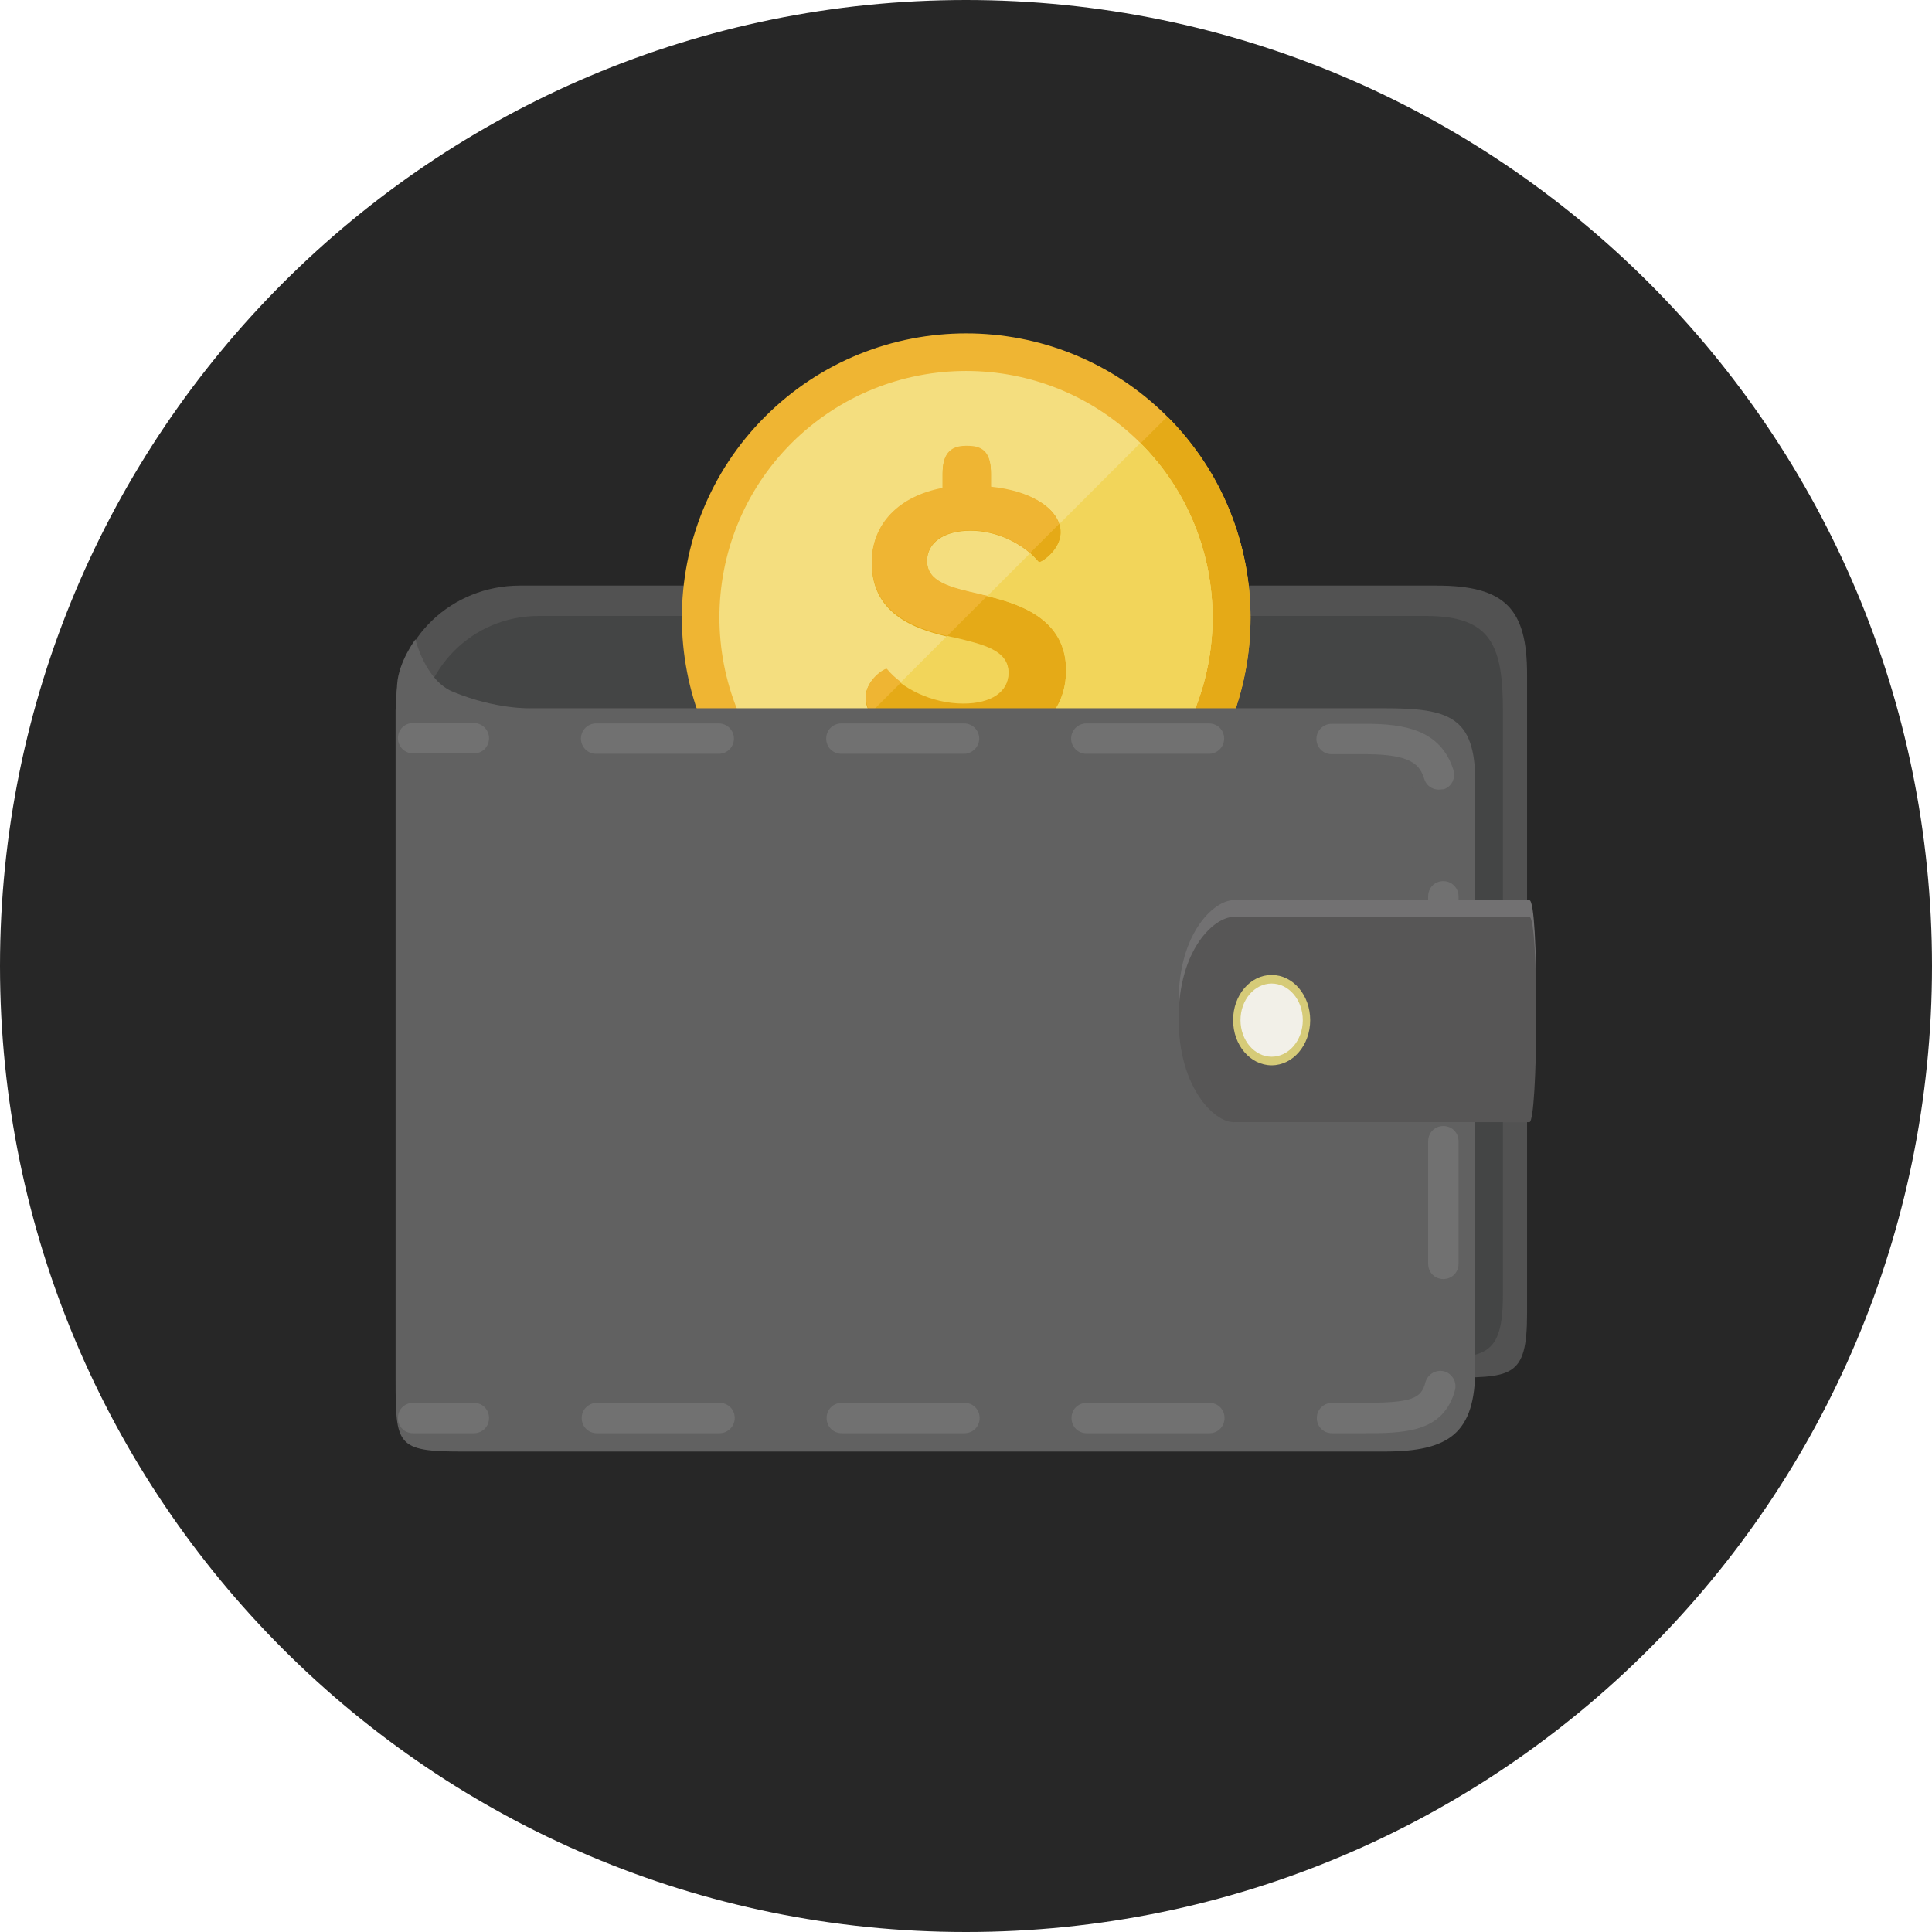
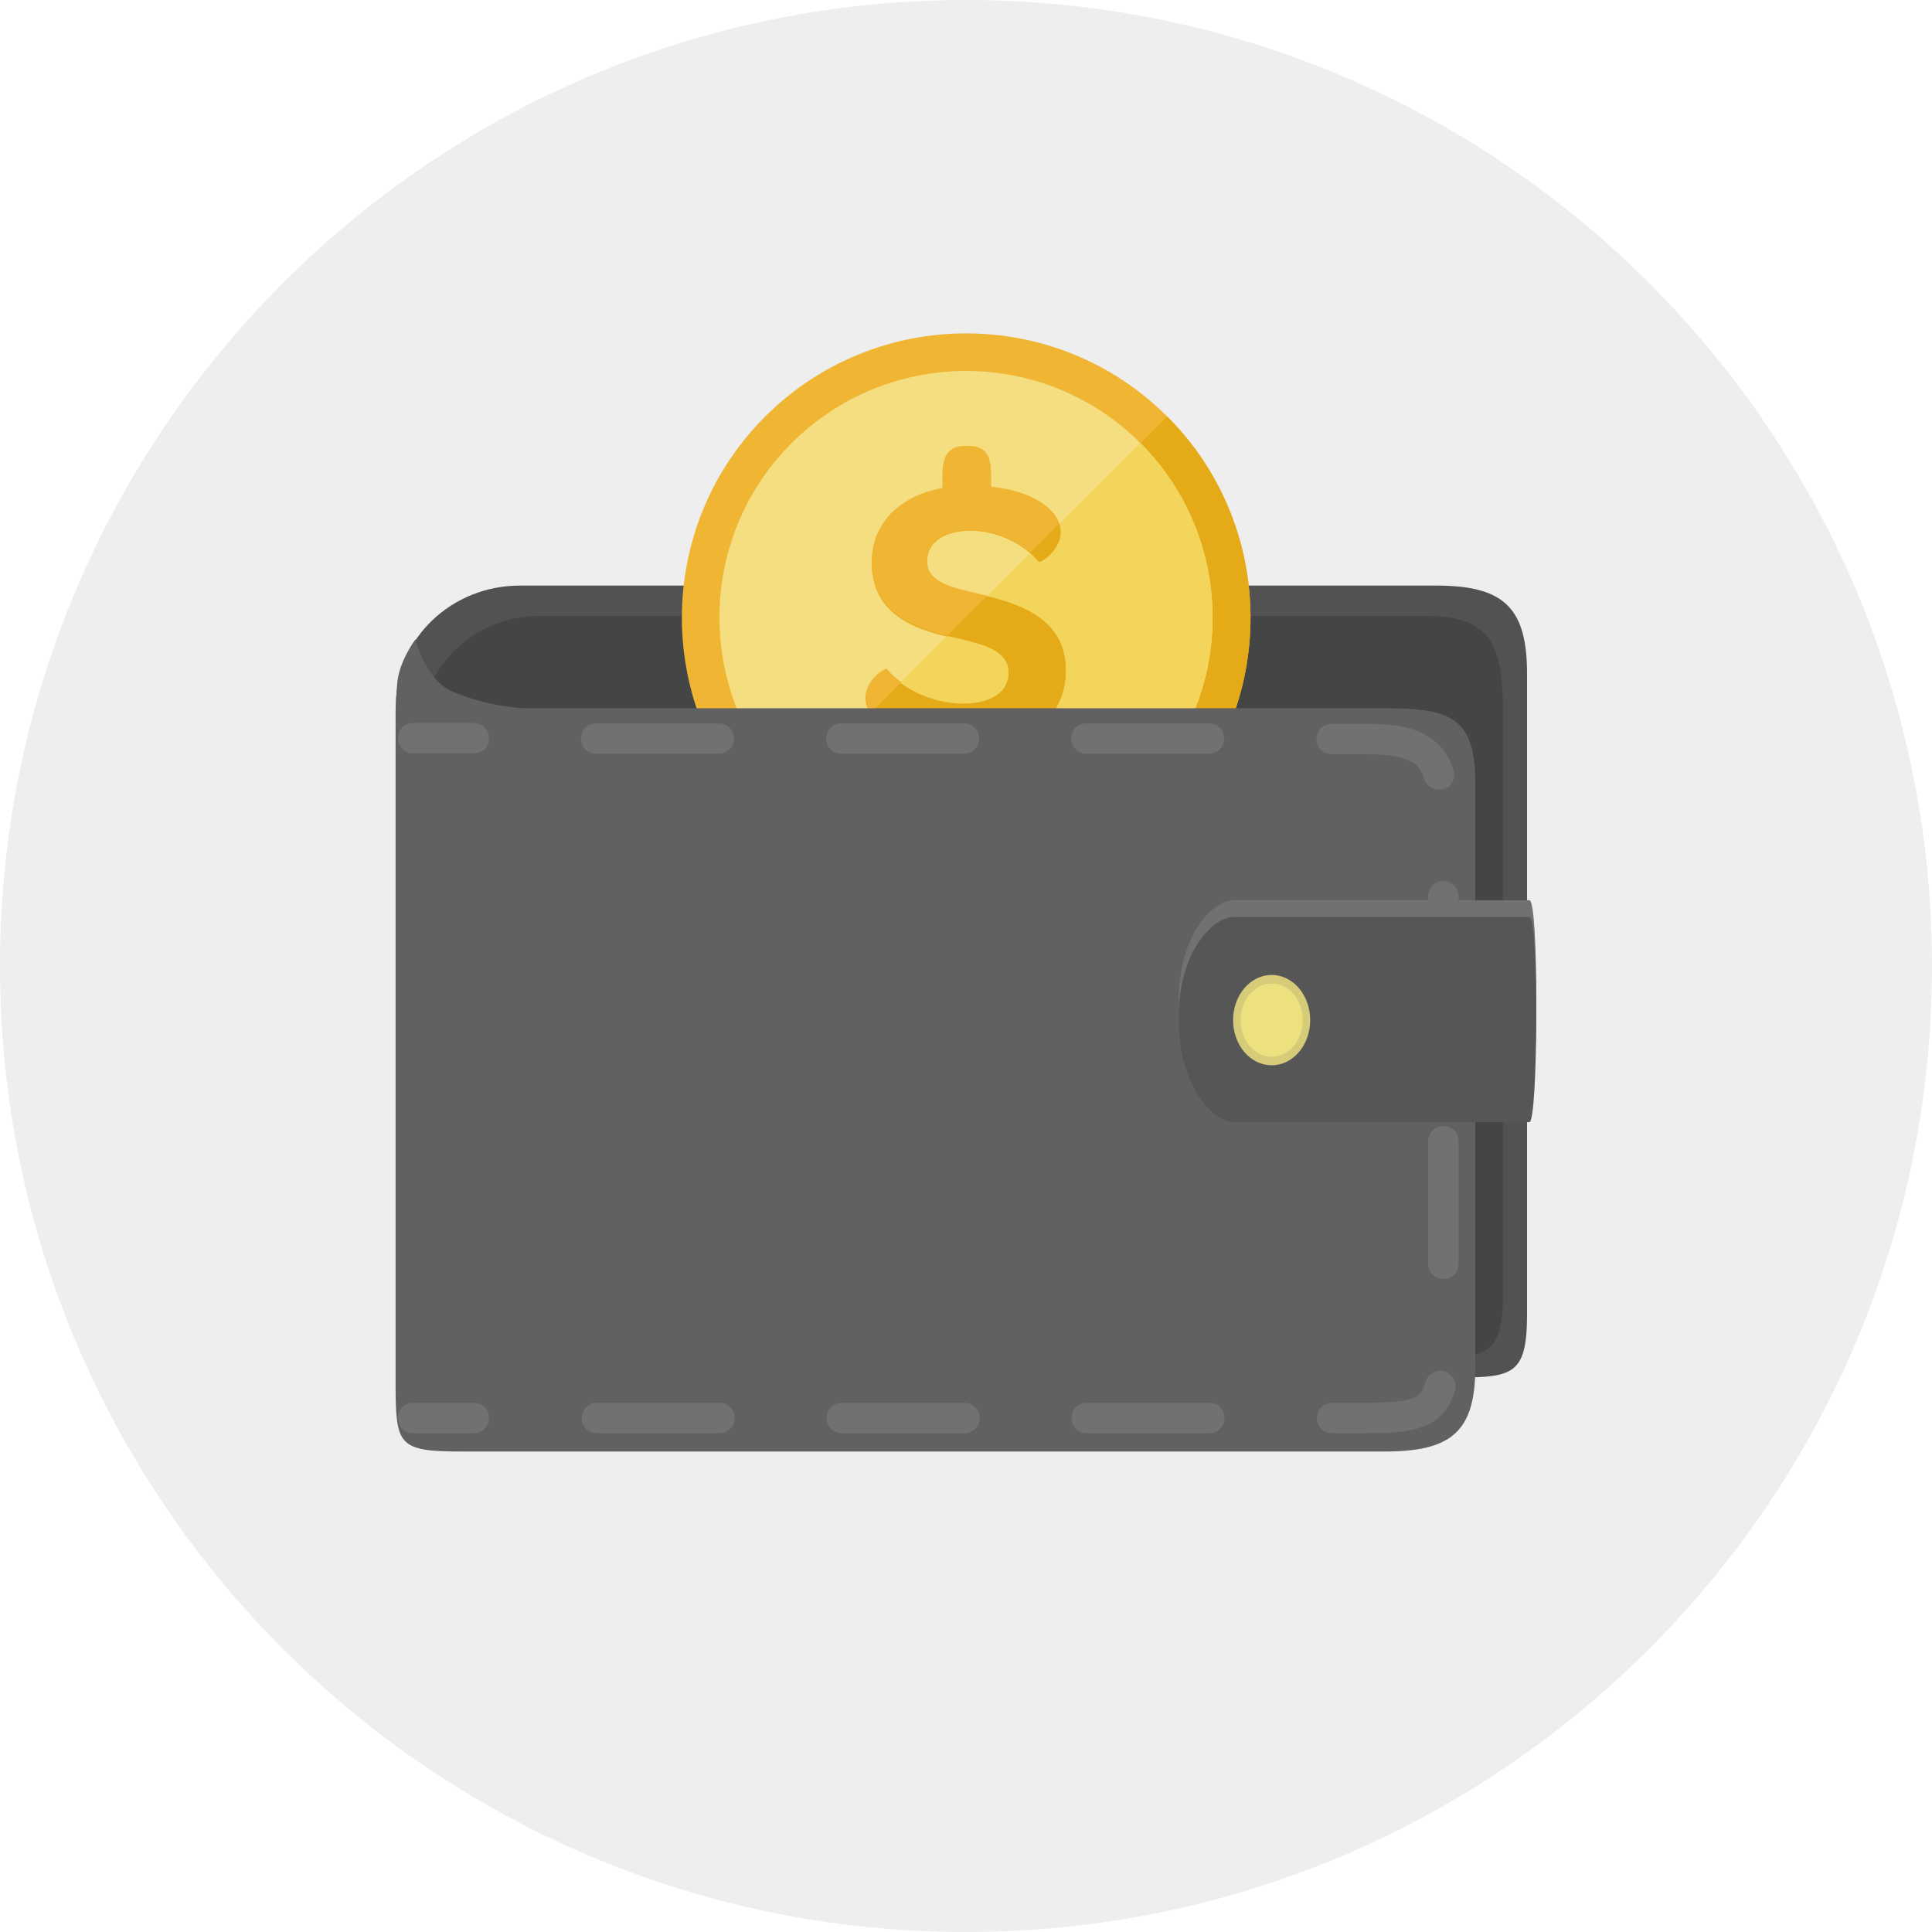
<svg xmlns="http://www.w3.org/2000/svg" version="1.1" id="Layer_1" x="0px" y="0px" viewBox="0 0 496.2 496.2" style="enable-background:new 0 0 496.2 496.2;" xml:space="preserve" width="512px" height="512px" class="">
  <g>
-     <path style="fill:#272727" d="M496.2,248.1C496.2,111.1,385.1,0,248.1,0S0,111.1,0,248.1s111.1,248.1,248.1,248.1  S496.2,385.1,496.2,248.1z" data-original="#32BEA6" class="active-path" data-old_color="#2D2D2D" />
-     <path style="fill:#525252" d="M392.2,337.3c0,16.8-3.9,16.5-21.5,16.5H133.5c-17.6,0-31.8-13.6-31.8-30.4V180.8  c0-16.8,14.3-30.4,31.8-30.4H369c17.6,0,23.2,6,23.2,22.8V337.3z" data-original="#525252" class="" data-old_color="#E9E6E6" />
-     <path style="fill:#444545" d="M386,332.3c0,16.8-4.8,16.5-21.7,16.5h-226c-16.8,0-30.5-13.6-30.5-30.4V188.6  c0-16.8,13.6-30.4,30.5-30.4h228c16.8,0,19.7,7.7,19.7,24.5V332.3z" data-original="#444545" class="" data-old_color="#D1D4D4" />
-     <path style="fill:#EFB533" d="M299.8,210.3c28.5-28.5,28.5-74.8,0-103.3s-74.8-28.5-103.3,0s-28.5,74.8,0,103.3  S271.2,238.8,299.8,210.3z" data-original="#EFB533" class="" />
-     <path style="fill:#E5AA17" d="M299.8,210.3c28.5-28.5,28.5-74.8,0-103.3L196.4,210.3C225,238.8,271.2,238.8,299.8,210.3z" data-original="#E5AA17" class="" />
-     <path style="fill:#F4DE7F" d="M292.9,203.4c24.7-24.7,24.7-64.8,0-89.6c-24.7-24.7-64.8-24.7-89.6,0c-24.7,24.7-24.7,64.8,0,89.6  C228,228.1,268.2,228.1,292.9,203.4z" data-original="#F4DE7F" class="" />
-     <path style="fill:#F2D55A" d="M292.9,203.4c24.7-24.7,24.7-64.8,0-89.6l-89.6,89.6C228,228.1,268.2,228.1,292.9,203.4z" data-original="#F2D55A" class="" />
-     <path style="fill:#E5AA17" d="M272.4,136.7c0,4.7-5.3,8-5.6,7.6c-3.9-4.6-10.7-8-17.5-8c-6.9,0-11.2,3.1-11.2,7.8  c0,5.4,5.7,6.8,13.7,8.6c9.5,2.1,22,5.9,22,19.5c0,10.5-7.2,17.7-19.4,19.6v4c0,4.8-1.9,7-6,7h-0.5c-4.3,0-5.9-2.2-5.9-7V192  c-12.5-1.3-19.7-7-19.7-12.8c0-4.5,5-7.7,5.4-7.2c3.9,4.8,11.6,8.7,19.7,8.7c7.3,0,11.6-3.1,11.6-7.8c0-5.7-6.4-7.2-14-9  c-9.1-2-21.1-5.6-21.1-19.3c0-9.9,7-17.1,18.2-19.1v-3.8c0-4.8,1.8-7,5.9-7h0.6c4.2,0,5.9,2.2,5.9,7v3.5  C266.1,126.3,272.4,131.4,272.4,136.7z" data-original="#E5AA17" class="" />
+     <path style="fill:#EDEEED" d="M496.2,248.1C496.2,111.1,385.1,0,248.1,0S0,111.1,0,248.1s111.1,248.1,248.1,248.1  S496.2,385.1,496.2,248.1z" data-original="#32BEA6" class="active-path" data-old_color="#E5E6E5" />
+     <path style="fill:#525252;" d="M392.2,337.3c0,16.8-3.9,16.5-21.5,16.5H133.5c-17.6,0-31.8-13.6-31.8-30.4V180.8  c0-16.8,14.3-30.4,31.8-30.4H369c17.6,0,23.2,6,23.2,22.8V337.3z" data-original="#525252" />
+     <path style="fill:#444545;" d="M386,332.3c0,16.8-4.8,16.5-21.7,16.5h-226c-16.8,0-30.5-13.6-30.5-30.4V188.6  c0-16.8,13.6-30.4,30.5-30.4h228c16.8,0,19.7,7.7,19.7,24.5V332.3z" data-original="#444545" />
+     <path style="fill:#EFB533;" d="M299.8,210.3c28.5-28.5,28.5-74.8,0-103.3s-74.8-28.5-103.3,0s-28.5,74.8,0,103.3  S271.2,238.8,299.8,210.3z" data-original="#EFB533" />
+     <path style="fill:#E5AA17;" d="M299.8,210.3c28.5-28.5,28.5-74.8,0-103.3L196.4,210.3C225,238.8,271.2,238.8,299.8,210.3z" data-original="#E5AA17" />
+     <path style="fill:#F4DE7F;" d="M292.9,203.4c24.7-24.7,24.7-64.8,0-89.6c-24.7-24.7-64.8-24.7-89.6,0c-24.7,24.7-24.7,64.8,0,89.6  C228,228.1,268.2,228.1,292.9,203.4z" data-original="#F4DE7F" class="" />
+     <path style="fill:#F2D55A;" d="M292.9,203.4c24.7-24.7,24.7-64.8,0-89.6l-89.6,89.6C228,228.1,268.2,228.1,292.9,203.4z" data-original="#F2D55A" />
+     <path style="fill:#E5AA17;" d="M272.4,136.7c0,4.7-5.3,8-5.6,7.6c-3.9-4.6-10.7-8-17.5-8c-6.9,0-11.2,3.1-11.2,7.8  c0,5.4,5.7,6.8,13.7,8.6c9.5,2.1,22,5.9,22,19.5c0,10.5-7.2,17.7-19.4,19.6v4c0,4.8-1.9,7-6,7h-0.5c-4.3,0-5.9-2.2-5.9-7V192  c-12.5-1.3-19.7-7-19.7-12.8c0-4.5,5-7.7,5.4-7.2c3.9,4.8,11.6,8.7,19.7,8.7c7.3,0,11.6-3.1,11.6-7.8c0-5.7-6.4-7.2-14-9  c-9.1-2-21.1-5.6-21.1-19.3c0-9.9,7-17.1,18.2-19.1v-3.8c0-4.8,1.8-7,5.9-7h0.6c4.2,0,5.9,2.2,5.9,7v3.5  C266.1,126.3,272.4,131.4,272.4,136.7z" data-original="#E5AA17" />
    <g>
-       <path style="fill:#F2D55A" d="M259,172.7c0-5.7-6.4-7.2-14-9c-0.6-0.1-1.1-0.2-1.7-0.4l-11.9,11.9c4.2,3.1,10,5.3,16,5.3   C254.8,180.5,259,177.4,259,172.7z" data-original="#F2D55A" class="" />
-       <path style="fill:#F2D55A" d="M292.9,113.8l-20.8,20.8c0.2,0.7,0.3,1.4,0.3,2.1c0,4.7-5.3,8-5.6,7.6c-0.7-0.8-1.4-1.5-2.2-2.2   l-11,11c9.2,2.2,20.2,6.3,20.2,19c0,10.5-7.2,17.7-19.4,19.6v4c0,4.8-1.9,7-6,7h-0.5c-4.3,0-5.9-2.2-5.9-7v-3.8   c-9.5-1-15.9-4.6-18.5-8.8l-20.3,20.3c24.7,24.7,64.8,24.7,89.6,0C317.6,178.6,317.6,138.5,292.9,113.8z" data-original="#F2D55A" class="" />
+       <path style="fill:#F2D55A;" d="M259,172.7c0-5.7-6.4-7.2-14-9c-0.6-0.1-1.1-0.2-1.7-0.4l-11.9,11.9c4.2,3.1,10,5.3,16,5.3   C254.8,180.5,259,177.4,259,172.7z" data-original="#F2D55A" />
+       <path style="fill:#F2D55A;" d="M292.9,113.8l-20.8,20.8c0.2,0.7,0.3,1.4,0.3,2.1c0,4.7-5.3,8-5.6,7.6c-0.7-0.8-1.4-1.5-2.2-2.2   l-11,11c9.2,2.2,20.2,6.3,20.2,19c0,10.5-7.2,17.7-19.4,19.6v4c0,4.8-1.9,7-6,7h-0.5c-4.3,0-5.9-2.2-5.9-7v-3.8   c-9.5-1-15.9-4.6-18.5-8.8l-20.3,20.3c24.7,24.7,64.8,24.7,89.6,0C317.6,178.6,317.6,138.5,292.9,113.8z" data-original="#F2D55A" />
    </g>
    <g>
-       <path style="fill:#EFB533" d="M227.8,171.8c-0.4-0.4-5.4,2.8-5.4,7.2c0,1.4,0.4,2.8,1.2,4.1l7.9-7.9   C230,174.2,228.8,173,227.8,171.8z" data-original="#EFB533" class="" />
-       <path style="fill:#EFB533" d="M251.8,152.6c-8-1.8-13.7-3.2-13.7-8.6c0-4.7,4.2-7.8,11.2-7.8c5.7,0,11.3,2.4,15.3,5.8l7.4-7.4   c-1.4-4.5-7.5-8.6-17.5-9.6v-3.5c0-4.9-1.7-7-5.9-7H248c-4.1,0-5.9,2.3-5.9,7v3.8c-11.2,2.1-18.2,9.2-18.2,19.1   c0,12.8,10.6,16.8,19.4,18.9l10.3-10.3C253,152.9,252.4,152.8,251.8,152.6z" data-original="#EFB533" class="" />
+       <path style="fill:#EFB533;" d="M227.8,171.8c-0.4-0.4-5.4,2.8-5.4,7.2c0,1.4,0.4,2.8,1.2,4.1l7.9-7.9   C230,174.2,228.8,173,227.8,171.8z" data-original="#EFB533" />
+       <path style="fill:#EFB533;" d="M251.8,152.6c-8-1.8-13.7-3.2-13.7-8.6c0-4.7,4.2-7.8,11.2-7.8c5.7,0,11.3,2.4,15.3,5.8l7.4-7.4   c-1.4-4.5-7.5-8.6-17.5-9.6v-3.5c0-4.9-1.7-7-5.9-7H248c-4.1,0-5.9,2.3-5.9,7v3.8c-11.2,2.1-18.2,9.2-18.2,19.1   c0,12.8,10.6,16.8,19.4,18.9l10.3-10.3C253,152.9,252.4,152.8,251.8,152.6z" data-original="#EFB533" />
    </g>
-     <path style="fill:#E5AA17" d="M266.8,144.3c0.3,0.4,5.6-2.9,5.6-7.6c0-0.7-0.1-1.4-0.3-2.1l-7.4,7.4  C265.4,142.8,266.1,143.5,266.8,144.3z" data-original="#E5AA17" class="" />
-     <path style="fill:#616161" d="M378.9,351.3c0,16.8-6.6,21.5-23.4,21.5H118.7c-16.8,0-17.1-1.6-17.1-18.4v-172c0,0,0.2-4.1,0.4-6.7  c0.4-5.8,4.7-11.5,4.7-11.5s2.5,10.6,9.7,13.5c11.2,4.6,20,4.2,20,4.2h219.1c16.8,0,23.4,2.2,23.4,19V351.3z" data-original="#616161" class="" data-old_color="#ACA7A7" />
+     <path style="fill:#E5AA17;" d="M266.8,144.3c0.3,0.4,5.6-2.9,5.6-7.6c0-0.7-0.1-1.4-0.3-2.1l-7.4,7.4  C265.4,142.8,266.1,143.5,266.8,144.3z" data-original="#E5AA17" />
+     <path style="fill:#616161;" d="M378.9,351.3c0,16.8-6.6,21.5-23.4,21.5H118.7c-16.8,0-17.1-1.6-17.1-18.4v-172c0,0,0.2-4.1,0.4-6.7  c0.4-5.8,4.7-11.5,4.7-11.5s2.5,10.6,9.7,13.5c11.2,4.6,20,4.2,20,4.2h219.1c16.8,0,23.4,2.2,23.4,19V351.3z" data-original="#616161" />
    <g>
-       <path style="fill:#717171" d="M121.7,193.5L121.7,193.5h-15.6c-2.2,0-3.9-1.8-3.9-3.9c0-2.2,1.7-3.9,3.9-3.9l0,0h15.6   c2.2,0,3.9,1.8,3.9,3.9C125.6,191.8,123.9,193.5,121.7,193.5z" data-original="#717171" class="" />
-       <path style="fill:#717171" d="M349.8,368.1h-7.7c-2.2,0-3.9-1.7-3.9-3.9s1.8-3.9,3.9-3.9h7.7c13,0,15.2-1.1,16.3-5.3   c0.6-2.1,2.7-3.3,4.8-2.8c2.1,0.6,3.3,2.7,2.8,4.8C370.7,368.1,360.5,368.1,349.8,368.1z M310.6,368.1h-31.5   c-2.2,0-3.9-1.7-3.9-3.9s1.7-3.9,3.9-3.9h31.5c2.2,0,3.9,1.7,3.9,3.9S312.8,368.1,310.6,368.1z M247.7,368.1h-31.5   c-2.2,0-3.9-1.7-3.9-3.9s1.7-3.9,3.9-3.9h31.5c2.2,0,3.9,1.7,3.9,3.9S249.9,368.1,247.7,368.1z M184.8,368.1h-31.5   c-2.2,0-3.9-1.7-3.9-3.9s1.8-3.9,3.9-3.9h31.5c2.2,0,3.9,1.7,3.9,3.9S186.9,368.1,184.8,368.1z M370.7,328.5   c-2.2,0-3.9-1.7-3.9-3.9v-31.5c0-2.2,1.7-3.9,3.9-3.9s3.9,1.7,3.9,3.9v31.5C374.6,326.8,372.9,328.5,370.7,328.5z M370.7,265.6   c-2.2,0-3.9-1.7-3.9-3.9v-31.5c0-2.2,1.7-3.9,3.9-3.9s3.9,1.8,3.9,3.9v31.5C374.6,263.8,372.9,265.6,370.7,265.6z M369.5,202.8   c-1.7,0-3.2-1.1-3.7-2.7c-1.1-3.5-3-6.4-15.1-6.4H342c-2.2,0-3.9-1.8-3.9-3.9c0-2.2,1.8-3.9,3.9-3.9l0,0h8.7   c9.8,0,19.3,1.4,22.6,11.9c0.6,2.1-0.5,4.3-2.5,4.9C370.3,202.7,369.9,202.8,369.5,202.8z M310.5,193.6L310.5,193.6H279   c-2.2,0-3.9-1.8-3.9-3.9c0-2.2,1.8-3.9,3.9-3.9l0,0h31.5c2.2,0,3.9,1.7,3.9,3.9S312.6,193.6,310.5,193.6z M247.6,193.6L247.6,193.6   h-31.5c-2.2,0-3.9-1.7-3.9-3.9s1.7-3.9,3.9-3.9l0,0h31.5c2.2,0,3.9,1.8,3.9,3.9S249.7,193.6,247.6,193.6z M184.6,193.6L184.6,193.6   h-31.5c-2.2,0-3.9-1.8-3.9-3.9s1.7-3.9,3.9-3.9l0,0h31.5c2.2,0,3.9,1.8,3.9,3.9S186.8,193.6,184.6,193.6z" data-original="#717171" class="" />
-       <path style="fill:#717171" d="M121.7,368.1h-15.6c-2.2,0-3.9-1.7-3.9-3.9s1.7-3.9,3.9-3.9h15.6c2.2,0,3.9,1.7,3.9,3.9   S123.9,368.1,121.7,368.1z" data-original="#717171" class="" />
+       <path style="fill:#717171;" d="M121.7,193.5L121.7,193.5h-15.6c-2.2,0-3.9-1.8-3.9-3.9c0-2.2,1.7-3.9,3.9-3.9l0,0h15.6   c2.2,0,3.9,1.8,3.9,3.9C125.6,191.8,123.9,193.5,121.7,193.5z" data-original="#717171" />
+       <path style="fill:#717171;" d="M349.8,368.1h-7.7c-2.2,0-3.9-1.7-3.9-3.9s1.8-3.9,3.9-3.9h7.7c13,0,15.2-1.1,16.3-5.3   c0.6-2.1,2.7-3.3,4.8-2.8c2.1,0.6,3.3,2.7,2.8,4.8C370.7,368.1,360.5,368.1,349.8,368.1z M310.6,368.1h-31.5   c-2.2,0-3.9-1.7-3.9-3.9s1.7-3.9,3.9-3.9h31.5c2.2,0,3.9,1.7,3.9,3.9S312.8,368.1,310.6,368.1z M247.7,368.1h-31.5   c-2.2,0-3.9-1.7-3.9-3.9s1.7-3.9,3.9-3.9h31.5c2.2,0,3.9,1.7,3.9,3.9S249.9,368.1,247.7,368.1z M184.8,368.1h-31.5   c-2.2,0-3.9-1.7-3.9-3.9s1.8-3.9,3.9-3.9h31.5c2.2,0,3.9,1.7,3.9,3.9S186.9,368.1,184.8,368.1z M370.7,328.5   c-2.2,0-3.9-1.7-3.9-3.9v-31.5c0-2.2,1.7-3.9,3.9-3.9s3.9,1.7,3.9,3.9v31.5C374.6,326.8,372.9,328.5,370.7,328.5z M370.7,265.6   c-2.2,0-3.9-1.7-3.9-3.9v-31.5c0-2.2,1.7-3.9,3.9-3.9s3.9,1.8,3.9,3.9v31.5C374.6,263.8,372.9,265.6,370.7,265.6z M369.5,202.8   c-1.7,0-3.2-1.1-3.7-2.7c-1.1-3.5-3-6.4-15.1-6.4H342c-2.2,0-3.9-1.8-3.9-3.9c0-2.2,1.8-3.9,3.9-3.9l0,0h8.7   c9.8,0,19.3,1.4,22.6,11.9c0.6,2.1-0.5,4.3-2.5,4.9C370.3,202.7,369.9,202.8,369.5,202.8z M310.5,193.6L310.5,193.6H279   c-2.2,0-3.9-1.8-3.9-3.9c0-2.2,1.8-3.9,3.9-3.9l0,0h31.5c2.2,0,3.9,1.7,3.9,3.9S312.6,193.6,310.5,193.6z M247.6,193.6L247.6,193.6   h-31.5c-2.2,0-3.9-1.7-3.9-3.9s1.7-3.9,3.9-3.9l0,0h31.5c2.2,0,3.9,1.8,3.9,3.9S249.7,193.6,247.6,193.6z M184.6,193.6L184.6,193.6   h-31.5c-2.2,0-3.9-1.8-3.9-3.9s1.7-3.9,3.9-3.9l0,0h31.5c2.2,0,3.9,1.8,3.9,3.9S186.8,193.6,184.6,193.6z" data-original="#717171" />
+       <path style="fill:#717171;" d="M121.7,368.1h-15.6c-2.2,0-3.9-1.7-3.9-3.9s1.7-3.9,3.9-3.9h15.6c2.2,0,3.9,1.7,3.9,3.9   S123.9,368.1,121.7,368.1z" data-original="#717171" />
    </g>
-     <path style="fill:#616161" d="M363.9,343.8c0,14.2-5,15.3-19.6,15.3H102.1V194.3l243.1,0.1c14.6,0,18.8,4,18.8,18.3v131.1H363.9z" data-original="#616161" class="" data-old_color="#ACA7A7" />
-     <path style="fill:#727172" d="M392.8,283.9h-76c-4.9,0-14.1-8.8-14.1-26.6s9.2-26.1,14.1-26.1h76  C395.3,231.3,395,283.9,392.8,283.9z" data-original="#727172" class="" />
-     <path style="fill:#575656" d="M392.8,288.2h-76c-4.9,0-14.1-8.8-14.1-26.6s9.2-26.1,14.1-26.1h76  C395.3,235.5,395,288.2,392.8,288.2z" data-original="#575656" class="" data-old_color="#B7B6B6" />
-     <path style="fill:#D6CB78" d="M336.5,262c0,6.4-4.4,11.6-9.9,11.6s-9.9-5.2-9.9-11.6s4.4-11.6,9.9-11.6S336.5,255.6,336.5,262z" data-original="#D6CB78" />
-     <path style="fill:#F2F0E8" d="M334.6,262c0,5.2-3.6,9.4-8,9.4s-8-4.2-8-9.4s3.6-9.4,8-9.4S334.6,256.8,334.6,262z" data-original="#ECE17E" class="" data-old_color="#EEEBD9" />
+     <path style="fill:#616161;" d="M363.9,343.8c0,14.2-5,15.3-19.6,15.3H102.1V194.3l243.1,0.1c14.6,0,18.8,4,18.8,18.3v131.1H363.9z" data-original="#616161" />
+     <path style="fill:#727172;" d="M392.8,283.9h-76c-4.9,0-14.1-8.8-14.1-26.6s9.2-26.1,14.1-26.1h76  C395.3,231.3,395,283.9,392.8,283.9z" data-original="#727172" class="" />
+     <path style="fill:#575656;" d="M392.8,288.2h-76c-4.9,0-14.1-8.8-14.1-26.6s9.2-26.1,14.1-26.1h76  C395.3,235.5,395,288.2,392.8,288.2z" data-original="#575656" />
+     <path style="fill:#D6CB78;" d="M336.5,262c0,6.4-4.4,11.6-9.9,11.6s-9.9-5.2-9.9-11.6s4.4-11.6,9.9-11.6S336.5,255.6,336.5,262z" data-original="#D6CB78" />
+     <path style="fill:#ECE17E" d="M334.6,262c0,5.2-3.6,9.4-8,9.4s-8-4.2-8-9.4s3.6-9.4,8-9.4S334.6,256.8,334.6,262z" data-original="#ECE17E" class="" />
  </g>
</svg>
